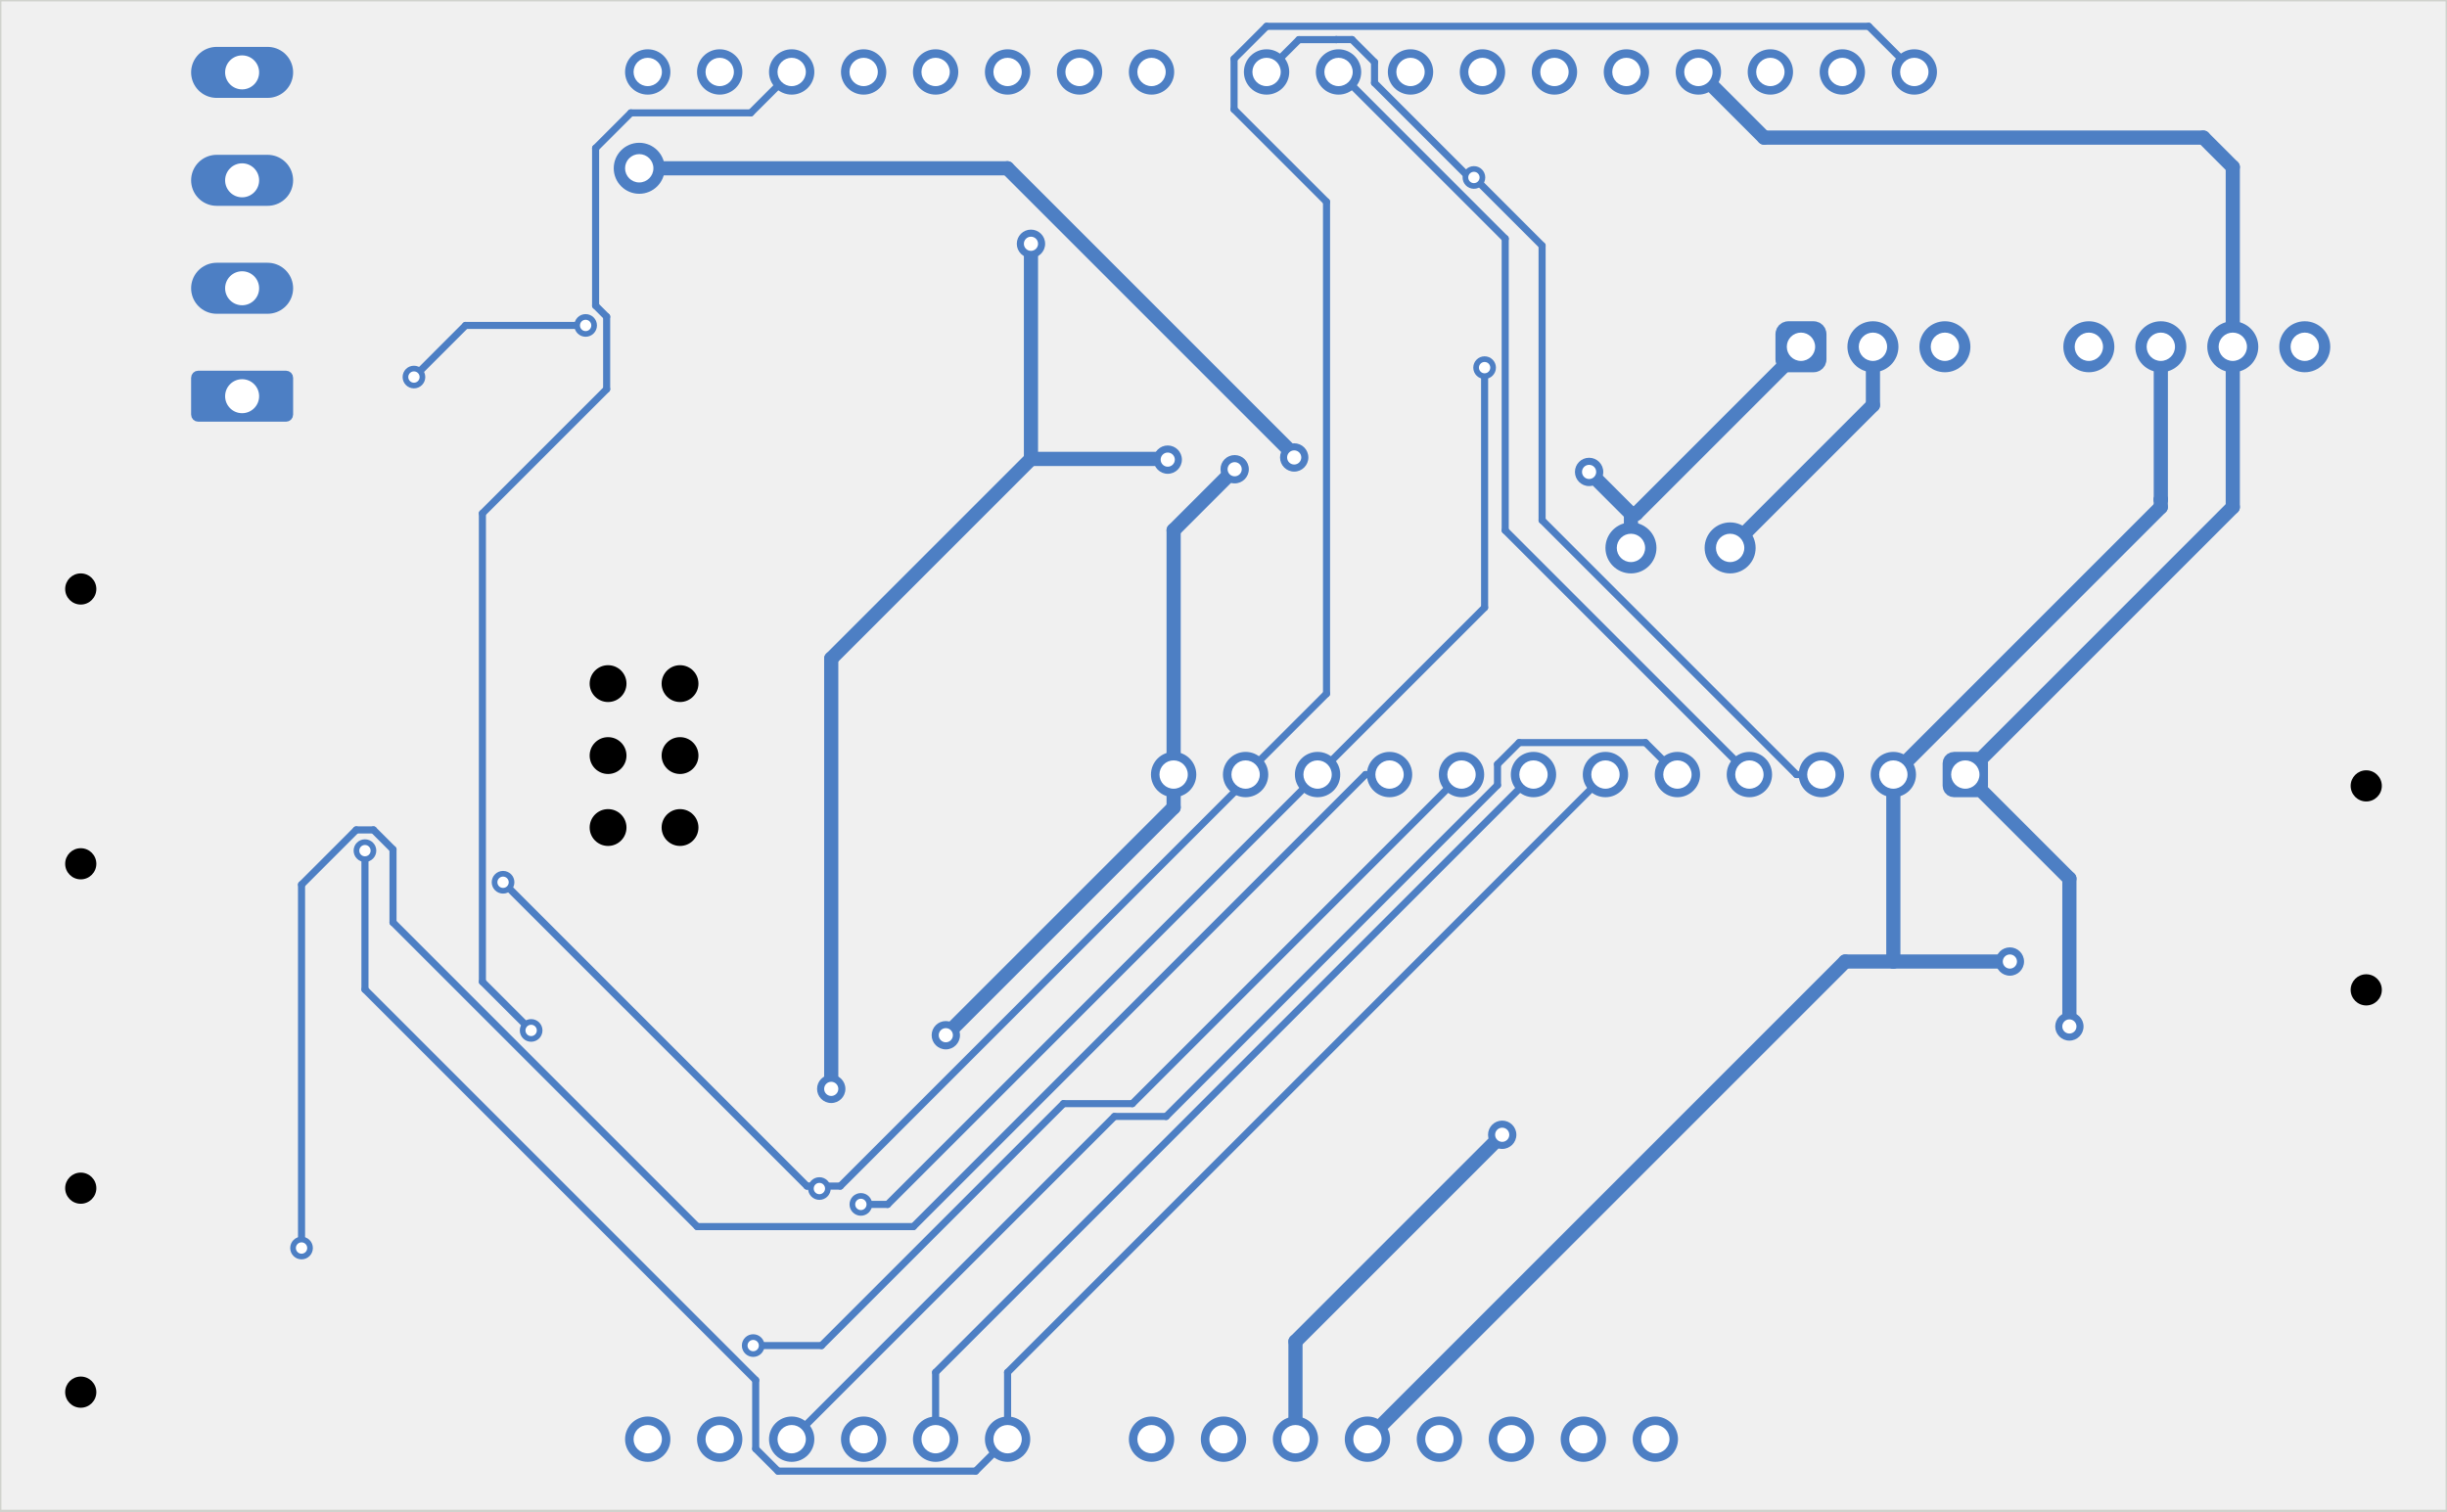
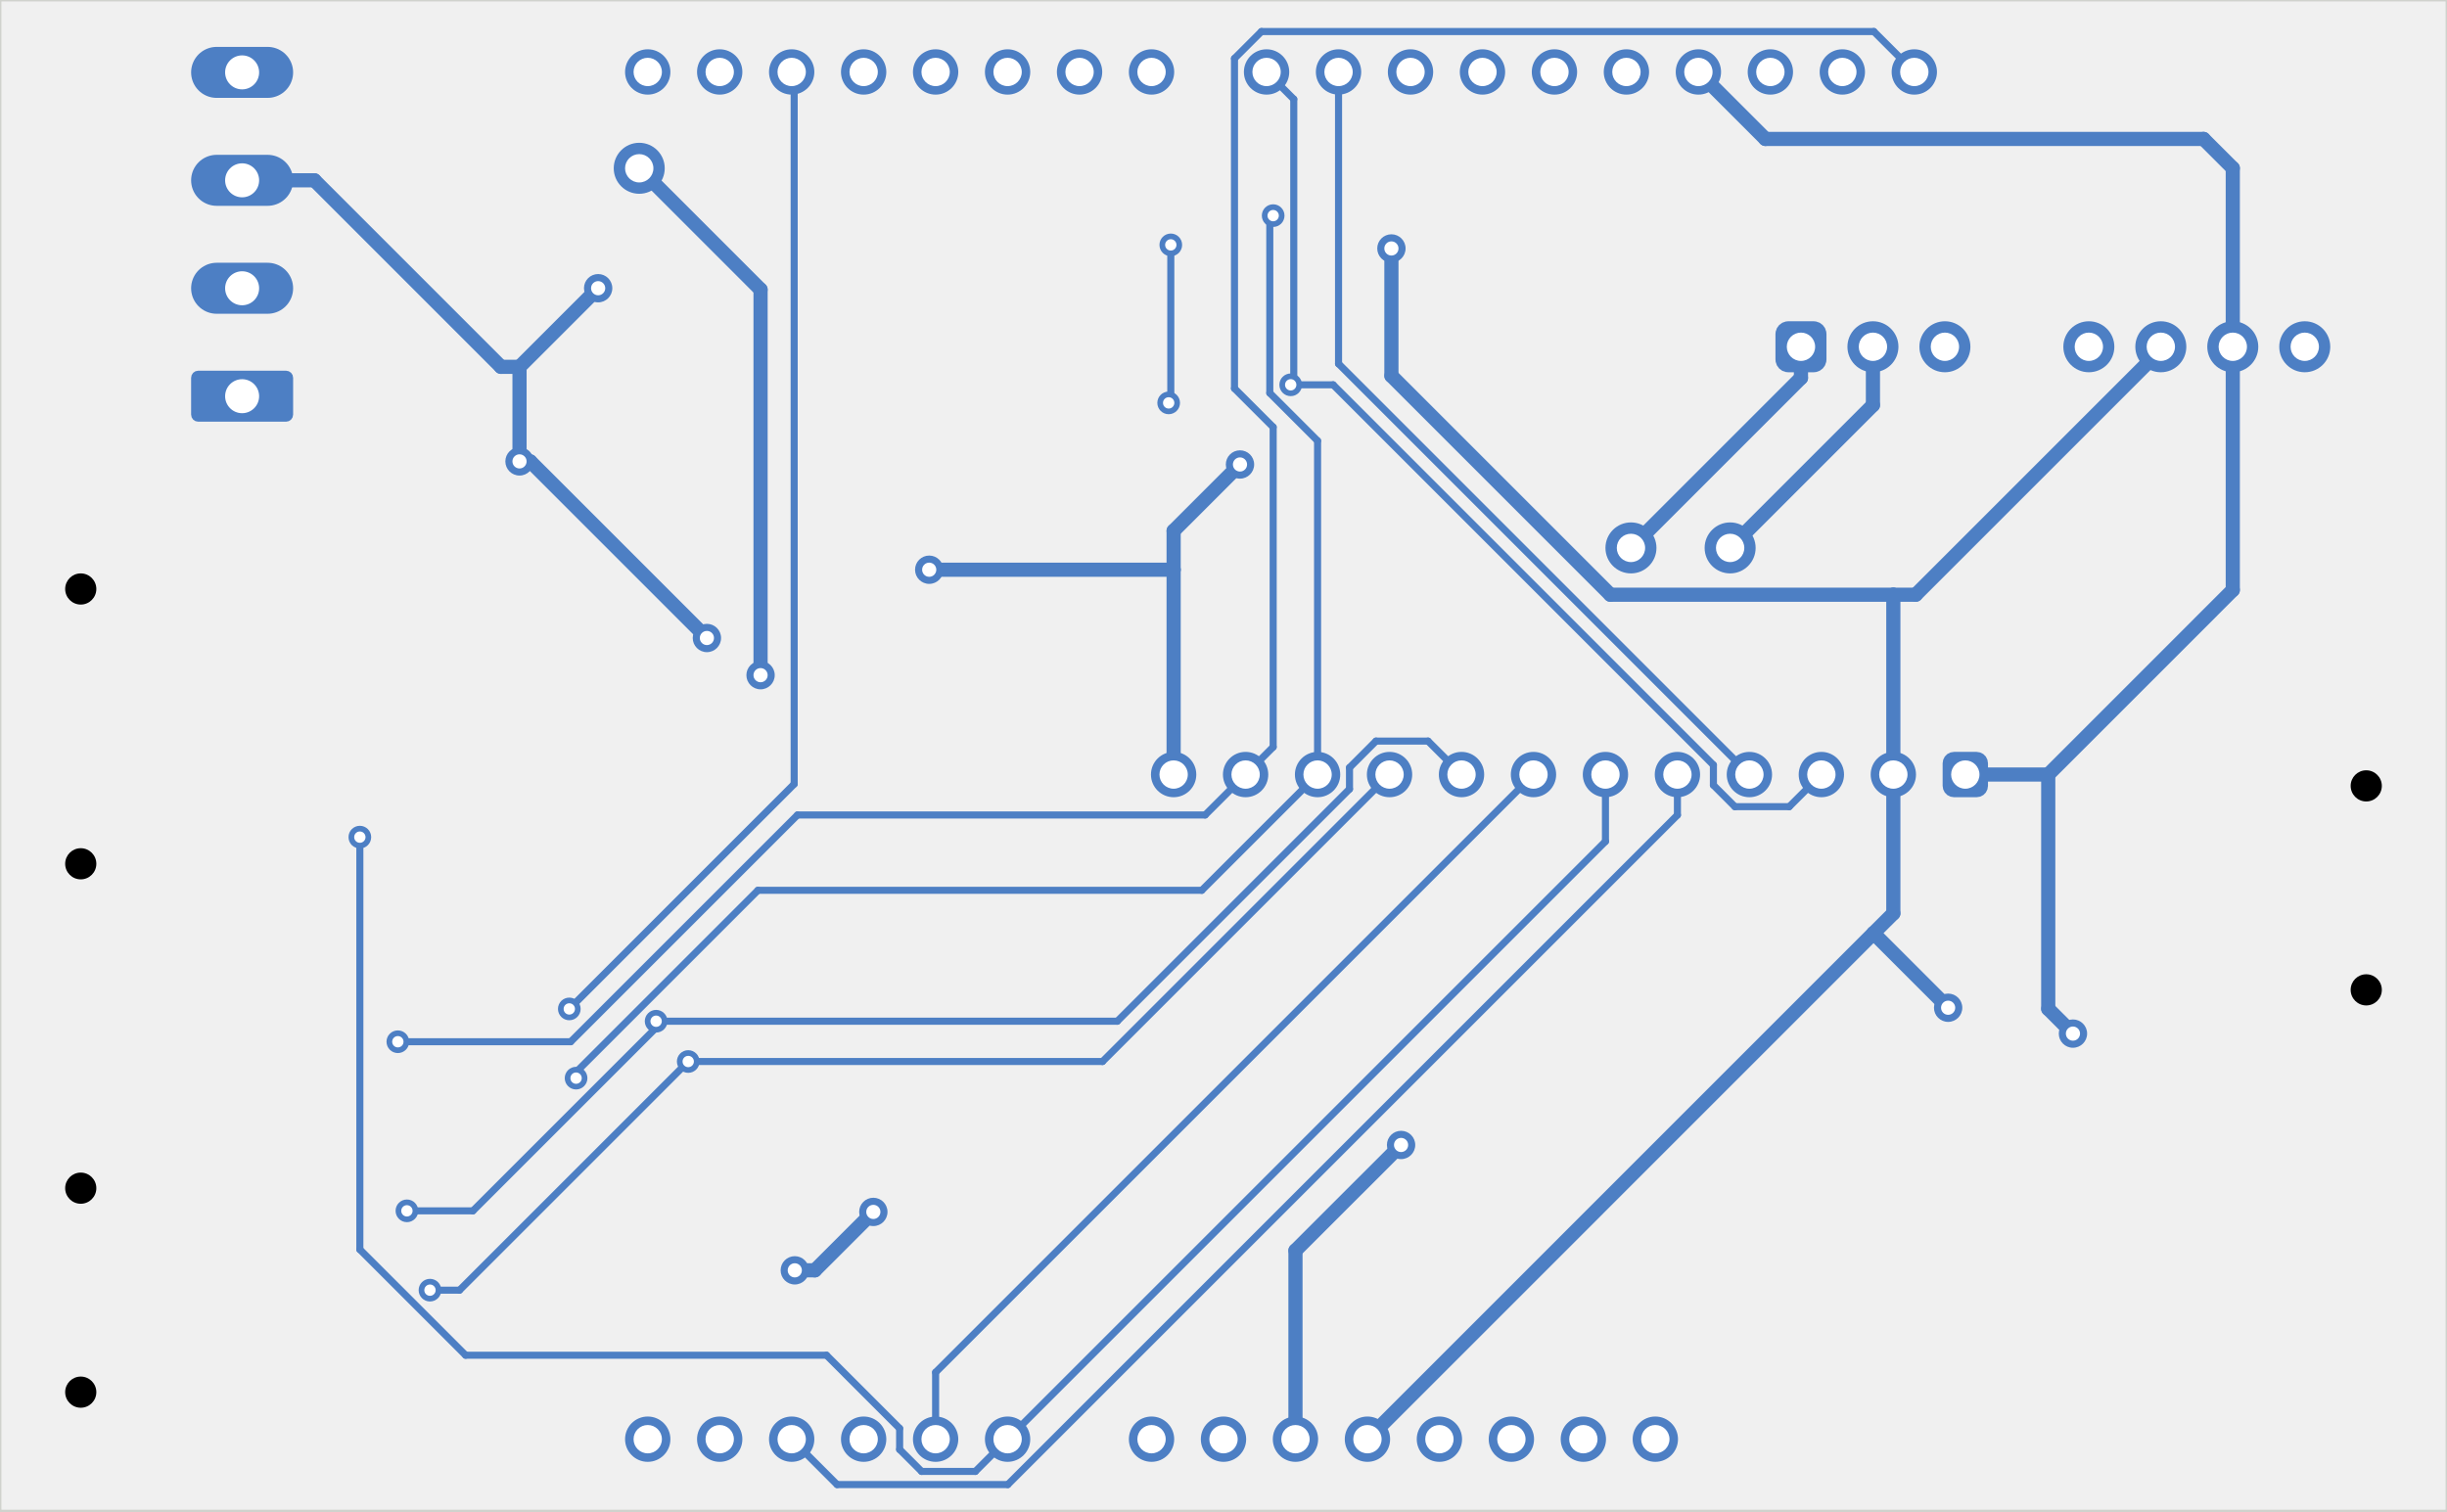
<svg xmlns="http://www.w3.org/2000/svg" version="1.1" width="86.36mm" height="53.34mm" viewBox="0 0 86.36 53.34">
  <g style="fill:#000000; fill-opacity:1;stroke:#000000; stroke-opacity:1; stroke-linecap:round; stroke-linejoin:round;" transform="translate(0 0) scale(1 1)">
</g>
  <g style="fill:#4D7FC4; fill-opacity:1; stroke:none;">
-     <circle cx="35.56" cy="50.8" r="0.8" />
-     <circle cx="33.02" cy="50.8" r="0.8" />
-     <circle cx="30.48" cy="50.8" r="0.8" />
-     <circle cx="27.94" cy="50.8" r="0.8" />
-     <circle cx="25.4" cy="50.8" r="0.8" />
-     <circle cx="22.86" cy="50.8" r="0.8" />
-     <circle cx="57.56" cy="19.34" r="0.9" />
-     <path style="fill:#4D7FC4; fill-opacity:1; stroke:none;fill-rule:evenodd;" d="M 62.66,12.69 62.668,12.774 62.712,12.9 62.792,13.008 62.9,13.088 63.026,13.132 63.11,13.14 64.01,13.14 64.094,13.132 64.22,13.088 64.328,13.008 64.408,12.9 64.452,12.774 64.46,12.69 64.46,11.79 64.452,11.706 64.408,11.58 64.328,11.472 64.22,11.392 64.094,11.348 64.01,11.34 63.11,11.34 63.026,11.348 62.9,11.392 62.792,11.472 62.712,11.58 62.668,11.706 62.66,11.79 Z" />
-     <circle cx="66.1" cy="12.24" r="0.9" />
-     <circle cx="68.64" cy="12.24" r="0.9" />
-     <circle cx="73.72" cy="12.24" r="0.9" />
-     <circle cx="76.26" cy="12.24" r="0.9" />
-     <circle cx="78.8" cy="12.24" r="0.9" />
-     <circle cx="81.34" cy="12.24" r="0.9" />
    <circle cx="58.42" cy="50.8" r="0.8" />
    <circle cx="55.88" cy="50.8" r="0.8" />
    <circle cx="53.34" cy="50.8" r="0.8" />
    <circle cx="50.8" cy="50.8" r="0.8" />
    <circle cx="48.26" cy="50.8" r="0.8" />
    <circle cx="45.72" cy="50.8" r="0.8" />
    <circle cx="43.18" cy="50.8" r="0.8" />
    <circle cx="40.64" cy="50.8" r="0.8" />
-     <circle cx="67.56" cy="2.54" r="0.8" />
-     <circle cx="65.02" cy="2.54" r="0.8" />
-     <circle cx="62.48" cy="2.54" r="0.8" />
-     <circle cx="59.94" cy="2.54" r="0.8" />
-     <circle cx="57.4" cy="2.54" r="0.8" />
-     <circle cx="54.86" cy="2.54" r="0.8" />
-     <circle cx="52.32" cy="2.54" r="0.8" />
-     <circle cx="49.78" cy="2.54" r="0.8" />
-     <circle cx="47.24" cy="2.54" r="0.8" />
-     <circle cx="44.7" cy="2.54" r="0.8" />
+     <circle cx="61.06" cy="19.34" r="0.9" />
+     <path style="fill:#4D7FC4; fill-opacity:1; stroke:none;fill-rule:evenodd;" d="M 62.66,12.69 62.668,12.774 62.712,12.9 62.792,13.008 62.9,13.088 63.026,13.132 63.11,13.14 64.01,13.14 64.094,13.132 64.22,13.088 64.328,13.008 64.408,12.9 64.452,12.774 64.46,12.69 64.46,11.79 64.452,11.706 64.408,11.58 64.328,11.472 64.22,11.392 64.094,11.348 64.01,11.34 63.11,11.34 63.026,11.348 62.9,11.392 62.792,11.472 62.712,11.58 62.668,11.706 62.66,11.79 Z" />
+     <circle cx="66.1" cy="12.24" r="0.9" />
+     <circle cx="68.64" cy="12.24" r="0.9" />
+     <circle cx="73.72" cy="12.24" r="0.9" />
+     <circle cx="76.26" cy="12.24" r="0.9" />
+     <circle cx="78.8" cy="12.24" r="0.9" />
+     <circle cx="81.34" cy="12.24" r="0.9" />
+     <path style="fill:#4D7FC4; fill-opacity:1; stroke:none;fill-rule:evenodd;" d="M 10.095,14.885 10.191,14.866 10.272,14.812 10.326,14.731 10.345,14.635 10.345,13.335 10.326,13.239 10.272,13.158 10.191,13.104 10.095,13.085 6.995,13.085 6.899,13.104 6.818,13.158 6.764,13.239 6.745,13.335 6.745,14.635 6.764,14.731 6.818,14.812 6.899,14.866 6.995,14.885 Z" />
+   </g>
+   <g style="fill:none;  stroke:#4D7FC4; stroke-width:1.8; stroke-opacity:1;  stroke-linecap:round; stroke-linejoin:round;">
+     <path d="M9.445 10.175 L7.645 10.175 " />
+     <path d="M9.445 6.365 L7.645 6.365 " />
+     <path d="M9.445 2.555 L7.645 2.555 " />
+   </g>
+   <g style="fill:#4D7FC4; fill-opacity:1; stroke:none;">
    <circle cx="40.64" cy="2.54" r="0.8" />
    <circle cx="38.1" cy="2.54" r="0.8" />
    <circle cx="35.56" cy="2.54" r="0.8" />
    <circle cx="33.02" cy="2.54" r="0.8" />
    <circle cx="30.48" cy="2.54" r="0.8" />
    <circle cx="27.94" cy="2.54" r="0.8" />
    <circle cx="25.4" cy="2.54" r="0.8" />
    <circle cx="22.86" cy="2.54" r="0.8" />
-     <circle cx="61.06" cy="19.34" r="0.9" />
    <path style="fill:#4D7FC4; fill-opacity:1; stroke:none;fill-rule:evenodd;" d="M 70.16,26.94 70.14,26.816 70.084,26.705 69.995,26.616 69.884,26.56 69.76,26.54 68.96,26.54 68.836,26.56 68.725,26.616 68.636,26.705 68.58,26.816 68.56,26.94 68.56,27.74 68.58,27.864 68.636,27.975 68.725,28.064 68.836,28.12 68.96,28.14 69.76,28.14 69.884,28.12 69.995,28.064 70.084,27.975 70.14,27.864 70.16,27.74 Z" />
    <circle cx="66.82" cy="27.34" r="0.8" />
    <circle cx="64.28" cy="27.34" r="0.8" />
    <circle cx="61.74" cy="27.34" r="0.8" />
    <circle cx="59.2" cy="27.34" r="0.8" />
    <circle cx="56.66" cy="27.34" r="0.8" />
    <circle cx="54.12" cy="27.34" r="0.8" />
    <circle cx="51.58" cy="27.34" r="0.8" />
    <circle cx="49.04" cy="27.34" r="0.8" />
    <circle cx="46.5" cy="27.34" r="0.8" />
    <circle cx="43.96" cy="27.34" r="0.8" />
    <circle cx="41.42" cy="27.34" r="0.8" />
+     <circle cx="35.56" cy="50.8" r="0.8" />
+     <circle cx="33.02" cy="50.8" r="0.8" />
+     <circle cx="30.48" cy="50.8" r="0.8" />
+     <circle cx="27.94" cy="50.8" r="0.8" />
+     <circle cx="25.4" cy="50.8" r="0.8" />
+     <circle cx="22.86" cy="50.8" r="0.8" />
+     <circle cx="67.56" cy="2.54" r="0.8" />
+     <circle cx="65.02" cy="2.54" r="0.8" />
+     <circle cx="62.48" cy="2.54" r="0.8" />
+     <circle cx="59.94" cy="2.54" r="0.8" />
+     <circle cx="57.4" cy="2.54" r="0.8" />
+     <circle cx="54.86" cy="2.54" r="0.8" />
+     <circle cx="52.32" cy="2.54" r="0.8" />
+     <circle cx="49.78" cy="2.54" r="0.8" />
+     <circle cx="47.24" cy="2.54" r="0.8" />
+     <circle cx="44.7" cy="2.54" r="0.8" />
    <circle cx="22.56" cy="5.94" r="0.9" />
-     <path style="fill:#4D7FC4; fill-opacity:1; stroke:none;fill-rule:evenodd;" d="M 10.095,14.885 10.191,14.866 10.272,14.812 10.326,14.731 10.345,14.635 10.345,13.335 10.326,13.239 10.272,13.158 10.191,13.104 10.095,13.085 6.995,13.085 6.899,13.104 6.818,13.158 6.764,13.239 6.745,13.335 6.745,14.635 6.764,14.731 6.818,14.812 6.899,14.866 6.995,14.885 Z" />
-   </g>
-   <g style="fill:none;  stroke:#4D7FC4; stroke-width:1.8; stroke-opacity:1;  stroke-linecap:round; stroke-linejoin:round;">
-     <path d="M9.445 10.175 L7.645 10.175 " />
-     <path d="M9.445 6.365 L7.645 6.365 " />
-     <path d="M9.445 2.555 L7.645 2.555 " />
-   </g>
-   <g style="fill:#4D7FC4; fill-opacity:1; stroke:none;">
-     <circle cx="56.083" cy="16.658" r="0.5" />
-     <circle cx="12.88" cy="30.026" r="0.4" />
-     <circle cx="14.609" cy="13.309" r="0.4" />
-     <circle cx="20.668" cy="11.487" r="0.4" />
-     <circle cx="73.033" cy="36.232" r="0.5" />
-     <circle cx="33.38" cy="36.541" r="0.5" />
-     <circle cx="53.016" cy="40.055" r="0.5" />
-     <circle cx="43.574" cy="16.563" r="0.5" />
-     <circle cx="36.385" cy="8.605" r="0.5" />
-     <circle cx="41.212" cy="16.224" r="0.5" />
-     <circle cx="70.933" cy="33.94" r="0.5" />
-     <circle cx="29.336" cy="38.435" r="0.5" />
-     <circle cx="26.582" cy="47.496" r="0.4" />
-     <circle cx="10.642" cy="44.053" r="0.4" />
-     <circle cx="18.745" cy="36.372" r="0.4" />
-     <circle cx="28.918" cy="41.953" r="0.4" />
-     <circle cx="17.754" cy="31.142" r="0.4" />
-     <circle cx="30.382" cy="42.513" r="0.4" />
-     <circle cx="52.395" cy="12.977" r="0.4" />
-     <circle cx="52.018" cy="6.264" r="0.4" />
-     <circle cx="45.675" cy="16.147" r="0.5" />
+     <circle cx="57.56" cy="19.34" r="0.9" />
+     <circle cx="45.552" cy="13.583" r="0.4" />
+     <circle cx="73.159" cy="36.484" r="0.5" />
+     <circle cx="32.794" cy="20.11" r="0.5" />
+     <circle cx="49.447" cy="40.415" r="0.5" />
+     <circle cx="43.762" cy="16.395" r="0.5" />
+     <circle cx="49.106" cy="8.77" r="0.5" />
+     <circle cx="68.754" cy="35.571" r="0.5" />
+     <circle cx="30.822" cy="42.778" r="0.5" />
+     <circle cx="28.05" cy="44.84" r="0.5" />
+     <circle cx="26.842" cy="23.832" r="0.5" />
+     <circle cx="24.948" cy="22.52" r="0.5" />
+     <circle cx="18.335" cy="16.286" r="0.5" />
+     <circle cx="21.11" cy="10.173" r="0.5" />
+     <circle cx="41.32" cy="8.644" r="0.4" />
+     <circle cx="41.245" cy="14.221" r="0.4" />
+     <circle cx="24.289" cy="37.469" r="0.4" />
+     <circle cx="15.175" cy="45.54" r="0.4" />
+     <circle cx="14.041" cy="36.771" r="0.4" />
+     <circle cx="44.933" cy="7.611" r="0.4" />
+     <circle cx="20.331" cy="38.056" r="0.4" />
+     <circle cx="20.092" cy="35.613" r="0.4" />
+     <circle cx="12.7" cy="29.549" r="0.4" />
+     <circle cx="23.156" cy="36.047" r="0.4" />
+     <circle cx="14.361" cy="42.74" r="0.4" />
+   </g>
+   <g style="fill:none;  stroke:#4D7FC4; stroke-width:0.25; stroke-opacity:1;  stroke-linecap:round; stroke-linejoin:round;">
+     <path d="M44.7 2.54 L45.66 3.5 " />
+     <path d="M61.229 28.474 L60.47 27.714 " />
+     <path d="M45.66 3.5 L45.66 13.475 " />
+     <path d="M45.66 13.475 L45.552 13.583 " />
+     <path d="M64.28 27.34 L63.146 28.474 " />
+     <path d="M60.47 27.003 L47.05 13.583 " />
+     <path d="M47.05 13.583 L45.552 13.583 " />
+     <path d="M60.47 27.714 L60.47 27.003 " />
+     <path d="M63.146 28.474 L61.229 28.474 " />
  </g>
  <g style="fill:none;  stroke:#4D7FC4; stroke-width:0.5; stroke-opacity:1;  stroke-linecap:round; stroke-linejoin:round;">
-     <path d="M57.742 18.135 L57.56 18.135 " />
-     <path d="M63.56 12.24 L63.56 12.317 " />
-     <path d="M56.083 16.658 L57.56 18.135 " />
-     <path d="M63.56 12.317 L57.742 18.135 " />
-     <path d="M57.56 18.135 L57.56 19.34 " />
-   </g>
-   <g style="fill:none;  stroke:#4D7FC4; stroke-width:0.25; stroke-opacity:1;  stroke-linecap:round; stroke-linejoin:round;">
-     <path d="M34.432 51.928 L27.458 51.928 " />
-     <path d="M26.67 51.14 L26.67 48.717 " />
-     <path d="M12.88 34.927 L12.88 30.026 " />
-     <path d="M26.67 48.717 L12.88 34.927 " />
-     <path d="M35.56 50.8 L34.432 51.928 " />
-     <path d="M27.458 51.928 L26.67 51.14 " />
-     <path d="M35.56 48.44 L35.56 50.8 " />
-     <path d="M56.66 27.34 L35.56 48.44 " />
-     <path d="M54.12 27.34 L33.02 48.44 " />
-     <path d="M33.02 48.44 L33.02 50.8 " />
-     <path d="M41.156 39.408 L39.332 39.408 " />
-     <path d="M52.85 27.714 L41.156 39.408 " />
-     <path d="M39.332 39.408 L27.94 50.8 " />
-     <path d="M59.2 27.34 L58.072 26.212 " />
-     <path d="M53.615 26.212 L52.85 26.977 " />
-     <path d="M58.072 26.212 L53.615 26.212 " />
-     <path d="M52.85 26.977 L52.85 27.714 " />
-     <path d="M16.431 11.487 L20.668 11.487 " />
-     <path d="M14.609 13.309 L16.431 11.487 " />
-   </g>
-   <g style="fill:none;  stroke:#4D7FC4; stroke-width:0.5; stroke-opacity:1;  stroke-linecap:round; stroke-linejoin:round;">
-     <path d="M73.033 36.232 L73.033 31.013 " />
-     <path d="M41.42 27.34 L41.42 18.717 " />
-     <path d="M73.033 31.013 L69.36 27.34 " />
-     <path d="M45.72 50.8 L45.72 47.351 " />
-     <path d="M78.8 17.9 L78.8 12.24 " />
-     <path d="M41.42 27.34 L41.42 28.502 " />
-     <path d="M62.257 4.857 L77.762 4.857 " />
-     <path d="M41.42 28.502 L33.38 36.541 " />
-     <path d="M69.36 27.34 L78.8 17.9 " />
-     <path d="M77.762 4.857 L78.8 5.895 " />
-     <path d="M59.94 2.54 L62.257 4.857 " />
-     <path d="M78.8 5.895 L78.8 12.24 " />
-     <path d="M45.72 47.351 L53.016 40.055 " />
-     <path d="M41.42 18.717 L43.574 16.563 " />
-     <path d="M36.385 16.199 L29.336 23.248 " />
-     <path d="M76.26 17.632 L76.26 12.24 " />
-     <path d="M48.26 50.8 L65.12 33.94 " />
-     <path d="M36.385 8.605 L36.385 16.199 " />
-     <path d="M76.258 17.634 L76.26 17.632 " />
-     <path d="M65.12 33.94 L66.82 33.94 " />
-     <path d="M66.82 27.34 L76.258 17.901 " />
-     <path d="M29.336 23.248 L29.336 38.435 " />
-     <path d="M76.258 17.901 L76.258 17.634 " />
-     <path d="M36.385 16.199 L41.188 16.199 " />
-     <path d="M66.82 33.94 L70.933 33.94 " />
-     <path d="M66.82 33.94 L66.82 27.34 " />
-     <path d="M41.188 16.199 L41.212 16.224 " />
-   </g>
-   <g style="fill:none;  stroke:#4D7FC4; stroke-width:0.25; stroke-opacity:1;  stroke-linecap:round; stroke-linejoin:round;">
-     <path d="M37.533 38.956 L28.993 47.496 " />
-     <path d="M51.58 27.34 L39.964 38.956 " />
-     <path d="M28.993 47.496 L26.582 47.496 " />
-     <path d="M39.964 38.956 L37.533 38.956 " />
-     <path d="M10.642 44.053 L10.642 31.226 " />
-     <path d="M48.192 27.34 L49.04 27.34 " />
-     <path d="M13.181 29.294 L13.87 29.983 " />
-     <path d="M12.573 29.294 L13.181 29.294 " />
-     <path d="M32.236 43.296 L48.192 27.34 " />
-     <path d="M13.87 29.983 L13.87 32.56 " />
-     <path d="M24.606 43.296 L32.236 43.296 " />
-     <path d="M10.642 31.226 L12.573 29.294 " />
-     <path d="M13.87 32.56 L24.606 43.296 " />
-     <path d="M21.02 10.788 L21.41 11.178 " />
-     <path d="M26.496 3.984 L22.265 3.984 " />
-     <path d="M22.265 3.984 L21.02 5.229 " />
-     <path d="M21.41 13.736 L17.025 18.121 " />
-     <path d="M17.025 18.121 L17.025 34.653 " />
-     <path d="M27.94 2.54 L26.496 3.984 " />
-     <path d="M17.025 34.653 L18.745 36.372 " />
-     <path d="M21.02 5.229 L21.02 10.788 " />
-     <path d="M21.41 11.178 L21.41 13.736 " />
-   </g>
-   <g style="fill:none;  stroke:#4D7FC4; stroke-width:0.5; stroke-opacity:1;  stroke-linecap:round; stroke-linejoin:round;">
+     <path d="M41.42 20.11 L41.42 18.737 " />
+     <path d="M45.72 50.8 L45.72 44.141 " />
+     <path d="M45.72 44.141 L49.447 40.415 " />
+     <path d="M72.287 27.34 L72.287 35.611 " />
+     <path d="M77.768 4.904 L78.8 5.935 " />
+     <path d="M72.287 27.34 L69.36 27.34 " />
+     <path d="M41.42 27.34 L41.42 20.11 " />
+     <path d="M41.42 18.737 L43.762 16.395 " />
+     <path d="M62.304 4.904 L77.768 4.904 " />
+     <path d="M78.8 5.935 L78.8 12.24 " />
+     <path d="M72.287 35.611 L73.159 36.484 " />
+     <path d="M41.42 20.11 L32.794 20.11 " />
+     <path d="M78.8 12.24 L78.8 20.826 " />
+     <path d="M78.8 20.826 L72.287 27.34 " />
+     <path d="M59.94 2.54 L62.304 4.904 " />
+     <path d="M66.82 32.24 L66.82 27.34 " />
+     <path d="M30.822 42.778 L28.759 44.84 " />
+     <path d="M66.82 20.992 L66.82 27.34 " />
+     <path d="M66.121 32.938 L66.82 32.24 " />
+     <path d="M67.612 20.992 L66.82 20.992 " />
+     <path d="M49.106 13.265 L56.833 20.992 " />
+     <path d="M56.833 20.992 L66.82 20.992 " />
+     <path d="M28.759 44.84 L28.05 44.84 " />
+     <path d="M76.26 12.24 L76.26 12.344 " />
+     <path d="M48.26 50.8 L66.121 32.938 " />
+     <path d="M76.26 12.344 L67.612 20.992 " />
+     <path d="M49.106 8.77 L49.106 13.265 " />
+     <path d="M66.121 32.938 L68.754 35.571 " />
    <path d="M66.1 12.24 L66.1 14.3 " />
    <path d="M66.1 14.3 L61.06 19.34 " />
+     <path d="M26.842 10.222 L26.842 23.832 " />
+     <path d="M22.56 5.94 L26.842 10.222 " />
+     <path d="M8.545 6.365 L11.097 6.365 " />
+     <path d="M18.713 16.286 L24.948 22.52 " />
+     <path d="M57.56 19.34 L63.56 13.34 " />
+     <path d="M17.68 12.948 L11.097 6.365 " />
+     <path d="M18.335 16.286 L18.713 16.286 " />
+     <path d="M18.335 12.948 L17.68 12.948 " />
+     <path d="M18.335 16.286 L18.335 12.948 " />
+     <path d="M18.335 12.948 L21.11 10.173 " />
+     <path d="M63.56 13.34 L63.56 12.24 " />
  </g>
  <g style="fill:none;  stroke:#4D7FC4; stroke-width:0.25; stroke-opacity:1;  stroke-linecap:round; stroke-linejoin:round;">
-     <path d="M28.479 41.866 L17.754 31.142 " />
-     <path d="M29.657 41.866 L28.918 41.866 " />
-     <path d="M43.96 27.34 L43.96 27.562 " />
-     <path d="M43.553 2.076 L44.7 0.929 " />
-     <path d="M43.96 27.562 L29.657 41.866 " />
-     <path d="M43.96 27.34 L46.816 24.485 " />
-     <path d="M46.816 24.485 L46.816 7.124 " />
-     <path d="M44.7 0.929 L65.95 0.929 " />
-     <path d="M28.918 41.866 L28.479 41.866 " />
-     <path d="M28.918 41.866 L28.918 41.953 " />
-     <path d="M43.553 3.862 L43.553 2.076 " />
-     <path d="M65.95 0.929 L67.56 2.54 " />
-     <path d="M46.816 7.124 L43.553 3.862 " />
-     <path d="M52.395 12.977 L52.395 21.445 " />
-     <path d="M46.5 27.34 L31.327 42.513 " />
-     <path d="M31.327 42.513 L30.382 42.513 " />
-     <path d="M52.395 21.445 L46.5 27.34 " />
-     <path d="M53.122 18.722 L53.122 8.422 " />
-     <path d="M61.74 27.34 L53.122 18.722 " />
-     <path d="M53.122 8.422 L47.24 2.54 " />
-     <path d="M48.51 2.926 L48.51 2.192 " />
-     <path d="M64.28 27.34 L63.401 27.34 " />
-     <path d="M54.424 8.67 L52.018 6.264 " />
-     <path d="M47.158 1.399 L45.841 1.399 " />
-     <path d="M47.16 1.397 L47.158 1.399 " />
-     <path d="M52.018 6.264 L51.848 6.264 " />
-     <path d="M45.841 1.399 L44.7 2.54 " />
-     <path d="M63.401 27.34 L54.424 18.363 " />
-     <path d="M54.424 18.363 L54.424 8.67 " />
-     <path d="M47.715 1.397 L47.16 1.397 " />
-     <path d="M48.51 2.192 L47.715 1.397 " />
-     <path d="M51.848 6.264 L48.51 2.926 " />
-   </g>
-   <g style="fill:none;  stroke:#4D7FC4; stroke-width:0.5; stroke-opacity:1;  stroke-linecap:round; stroke-linejoin:round;">
-     <path d="M35.553 5.94 L45.675 16.061 " />
-     <path d="M22.56 5.94 L35.553 5.94 " />
-     <path d="M45.675 16.061 L45.675 16.147 " />
+     <path d="M47.24 2.54 L47.24 12.84 " />
+     <path d="M47.24 12.84 L61.74 27.34 " />
+     <path d="M41.32 14.146 L41.245 14.221 " />
+     <path d="M41.32 8.644 L41.32 14.146 " />
+     <path d="M59.2 28.77 L35.568 52.402 " />
+     <path d="M29.542 52.402 L27.94 50.8 " />
+     <path d="M35.568 52.402 L29.542 52.402 " />
+     <path d="M59.2 27.34 L59.2 28.77 " />
+     <path d="M49.04 27.34 L38.911 37.469 " />
+     <path d="M24.289 37.469 L16.218 45.54 " />
+     <path d="M38.911 37.469 L24.289 37.469 " />
+     <path d="M16.218 45.54 L15.175 45.54 " />
+     <path d="M43.568 13.712 L44.933 15.076 " />
+     <path d="M44.933 26.367 L43.96 27.34 " />
+     <path d="M20.141 36.771 L14.041 36.771 " />
+     <path d="M43.96 27.34 L42.533 28.767 " />
+     <path d="M28.145 28.767 L20.141 36.771 " />
+     <path d="M66.133 1.113 L44.519 1.113 " />
+     <path d="M42.533 28.767 L28.145 28.767 " />
+     <path d="M44.933 15.076 L44.933 26.367 " />
+     <path d="M43.568 2.064 L43.568 13.712 " />
+     <path d="M44.519 1.113 L43.568 2.064 " />
+     <path d="M67.56 2.54 L66.133 1.113 " />
+     <path d="M46.5 27.34 L42.414 31.426 " />
+     <path d="M46.5 27.34 L46.5 15.559 " />
+     <path d="M42.414 31.426 L26.749 31.426 " />
+     <path d="M26.749 31.426 L20.331 37.844 " />
+     <path d="M44.814 7.73 L44.933 7.611 " />
+     <path d="M46.5 15.559 L44.814 13.873 " />
+     <path d="M44.814 13.873 L44.814 7.73 " />
+     <path d="M20.331 37.844 L20.331 38.056 " />
+     <path d="M20.092 35.613 L28.028 27.676 " />
+     <path d="M28.028 2.628 L27.94 2.54 " />
+     <path d="M28.028 27.676 L28.028 2.628 " />
+     <path d="M32.525 51.938 L31.75 51.163 " />
+     <path d="M31.75 51.163 L31.75 50.419 " />
+     <path d="M56.66 27.34 L56.66 29.7 " />
+     <path d="M12.7 44.105 L12.7 29.549 " />
+     <path d="M34.422 51.938 L32.525 51.938 " />
+     <path d="M29.169 47.837 L16.433 47.837 " />
+     <path d="M35.56 50.8 L34.422 51.938 " />
+     <path d="M56.66 29.7 L35.56 50.8 " />
+     <path d="M31.75 50.419 L29.169 47.837 " />
+     <path d="M16.433 47.837 L12.7 44.105 " />
+     <path d="M33.02 50.8 L33.02 48.44 " />
+     <path d="M33.02 48.44 L54.12 27.34 " />
+     <path d="M16.691 42.74 L14.361 42.74 " />
+     <path d="M39.432 36.047 L47.627 27.852 " />
+     <path d="M48.562 26.159 L50.399 26.159 " />
+     <path d="M23.156 36.275 L16.691 42.74 " />
+     <path d="M23.156 36.047 L39.432 36.047 " />
+     <path d="M23.156 36.047 L23.156 36.275 " />
+     <path d="M47.627 27.852 L47.627 27.095 " />
+     <path d="M47.627 27.095 L48.562 26.159 " />
+     <path d="M50.399 26.159 L51.58 27.34 " />
    <path style="fill:none;  stroke:#D0D2CD; stroke-width:0.1; stroke-opacity:1;  stroke-linecap:round; stroke-linejoin:round;fill:none" d="M 86.36,0 0,0 0,53.34 86.36,53.34 Z" />
  </g>
  <g style="fill:#FFFFFF; fill-opacity:1; stroke:none;">
-     <circle cx="56.083" cy="16.658" r="0.25" />
-     <circle cx="12.88" cy="30.026" r="0.2" />
-     <circle cx="14.609" cy="13.309" r="0.2" />
-     <circle cx="20.668" cy="11.487" r="0.2" />
-     <circle cx="73.033" cy="36.232" r="0.25" />
-     <circle cx="33.38" cy="36.541" r="0.25" />
-     <circle cx="53.016" cy="40.055" r="0.25" />
-     <circle cx="43.574" cy="16.563" r="0.25" />
-     <circle cx="36.385" cy="8.605" r="0.25" />
-     <circle cx="41.212" cy="16.224" r="0.25" />
-     <circle cx="70.933" cy="33.94" r="0.25" />
-     <circle cx="29.336" cy="38.435" r="0.25" />
-     <circle cx="26.582" cy="47.496" r="0.2" />
-     <circle cx="10.642" cy="44.053" r="0.2" />
-     <circle cx="18.745" cy="36.372" r="0.2" />
-     <circle cx="28.918" cy="41.953" r="0.2" />
-     <circle cx="17.754" cy="31.142" r="0.2" />
-     <circle cx="30.382" cy="42.513" r="0.2" />
-     <circle cx="52.395" cy="12.977" r="0.2" />
-     <circle cx="52.018" cy="6.264" r="0.2" />
-     <circle cx="45.675" cy="16.147" r="0.25" />
+     <circle cx="45.552" cy="13.583" r="0.2" />
+     <circle cx="73.159" cy="36.484" r="0.25" />
+     <circle cx="32.794" cy="20.11" r="0.25" />
+     <circle cx="49.447" cy="40.415" r="0.25" />
+     <circle cx="43.762" cy="16.395" r="0.25" />
+     <circle cx="49.106" cy="8.77" r="0.25" />
+     <circle cx="68.754" cy="35.571" r="0.25" />
+     <circle cx="30.822" cy="42.778" r="0.25" />
+     <circle cx="28.05" cy="44.84" r="0.25" />
+     <circle cx="26.842" cy="23.832" r="0.25" />
+     <circle cx="24.948" cy="22.52" r="0.25" />
+     <circle cx="18.335" cy="16.286" r="0.25" />
+     <circle cx="21.11" cy="10.173" r="0.25" />
+     <circle cx="41.32" cy="8.644" r="0.2" />
+     <circle cx="41.245" cy="14.221" r="0.2" />
+     <circle cx="24.289" cy="37.469" r="0.2" />
+     <circle cx="15.175" cy="45.54" r="0.2" />
+     <circle cx="14.041" cy="36.771" r="0.2" />
+     <circle cx="44.933" cy="7.611" r="0.2" />
+     <circle cx="20.331" cy="38.056" r="0.2" />
+     <circle cx="20.092" cy="35.613" r="0.2" />
+     <circle cx="12.7" cy="29.549" r="0.2" />
+     <circle cx="23.156" cy="36.047" r="0.2" />
+     <circle cx="14.361" cy="42.74" r="0.2" />
+   </g>
+   <g style="fill:#FFFFFF; fill-opacity:1; stroke:none;">
+     <circle cx="58.42" cy="50.8" r="0.5" />
+   </g>
+   <g style="fill:#FFFFFF; fill-opacity:1; stroke:none;">
+     <circle cx="55.88" cy="50.8" r="0.5" />
+   </g>
+   <g style="fill:#FFFFFF; fill-opacity:1; stroke:none;">
+     <circle cx="53.34" cy="50.8" r="0.5" />
+   </g>
+   <g style="fill:#FFFFFF; fill-opacity:1; stroke:none;">
+     <circle cx="50.8" cy="50.8" r="0.5" />
+   </g>
+   <g style="fill:#FFFFFF; fill-opacity:1; stroke:none;">
+     <circle cx="48.26" cy="50.8" r="0.5" />
+   </g>
+   <g style="fill:#FFFFFF; fill-opacity:1; stroke:none;">
+     <circle cx="45.72" cy="50.8" r="0.5" />
+   </g>
+   <g style="fill:#FFFFFF; fill-opacity:1; stroke:none;">
+     <circle cx="43.18" cy="50.8" r="0.5" />
+   </g>
+   <g style="fill:#FFFFFF; fill-opacity:1; stroke:none;">
+     <circle cx="40.64" cy="50.8" r="0.5" />
+   </g>
+   <g style="fill:#FFFFFF; fill-opacity:1; stroke:none;">
+     <circle cx="61.06" cy="19.34" r="0.5" />
+   </g>
+   <g style="fill:#000000; fill-opacity:1; stroke:none;">
+     <circle cx="83.51" cy="34.94" r="0.55" />
+     <circle cx="83.51" cy="27.74" r="0.55" />
+   </g>
+   <g style="fill:#FFFFFF; fill-opacity:1; stroke:none;">
+     <circle cx="63.56" cy="12.24" r="0.5" />
+   </g>
+   <g style="fill:#FFFFFF; fill-opacity:1; stroke:none;">
+     <circle cx="66.1" cy="12.24" r="0.5" />
+   </g>
+   <g style="fill:#FFFFFF; fill-opacity:1; stroke:none;">
+     <circle cx="68.64" cy="12.24" r="0.5" />
+   </g>
+   <g style="fill:#FFFFFF; fill-opacity:1; stroke:none;">
+     <circle cx="73.72" cy="12.24" r="0.5" />
+   </g>
+   <g style="fill:#FFFFFF; fill-opacity:1; stroke:none;">
+     <circle cx="76.26" cy="12.24" r="0.5" />
+   </g>
+   <g style="fill:#FFFFFF; fill-opacity:1; stroke:none;">
+     <circle cx="78.8" cy="12.24" r="0.5" />
+   </g>
+   <g style="fill:#FFFFFF; fill-opacity:1; stroke:none;">
+     <circle cx="81.34" cy="12.24" r="0.5" />
+   </g>
+   <g style="fill:#FFFFFF; fill-opacity:1; stroke:none;">
+     <circle cx="8.545" cy="13.985" r="0.6" />
+   </g>
+   <g style="fill:#FFFFFF; fill-opacity:1; stroke:none;">
+     <circle cx="8.545" cy="10.175" r="0.6" />
+   </g>
+   <g style="fill:#FFFFFF; fill-opacity:1; stroke:none;">
+     <circle cx="8.545" cy="6.365" r="0.6" />
+   </g>
+   <g style="fill:#FFFFFF; fill-opacity:1; stroke:none;">
+     <circle cx="8.545" cy="2.555" r="0.6" />
+   </g>
+   <g style="fill:#FFFFFF; fill-opacity:1; stroke:none;">
+     <circle cx="40.64" cy="2.54" r="0.5" />
+   </g>
+   <g style="fill:#FFFFFF; fill-opacity:1; stroke:none;">
+     <circle cx="38.1" cy="2.54" r="0.5" />
+   </g>
+   <g style="fill:#FFFFFF; fill-opacity:1; stroke:none;">
+     <circle cx="35.56" cy="2.54" r="0.5" />
+   </g>
+   <g style="fill:#FFFFFF; fill-opacity:1; stroke:none;">
+     <circle cx="33.02" cy="2.54" r="0.5" />
+   </g>
+   <g style="fill:#FFFFFF; fill-opacity:1; stroke:none;">
+     <circle cx="30.48" cy="2.54" r="0.5" />
+   </g>
+   <g style="fill:#FFFFFF; fill-opacity:1; stroke:none;">
+     <circle cx="27.94" cy="2.54" r="0.5" />
+   </g>
+   <g style="fill:#FFFFFF; fill-opacity:1; stroke:none;">
+     <circle cx="25.4" cy="2.54" r="0.5" />
+   </g>
+   <g style="fill:#FFFFFF; fill-opacity:1; stroke:none;">
+     <circle cx="22.86" cy="2.54" r="0.5" />
+   </g>
+   <g style="fill:#FFFFFF; fill-opacity:1; stroke:none;">
+     <circle cx="69.36" cy="27.34" r="0.5" />
+   </g>
+   <g style="fill:#FFFFFF; fill-opacity:1; stroke:none;">
+     <circle cx="66.82" cy="27.34" r="0.5" />
+   </g>
+   <g style="fill:#FFFFFF; fill-opacity:1; stroke:none;">
+     <circle cx="64.28" cy="27.34" r="0.5" />
+   </g>
+   <g style="fill:#FFFFFF; fill-opacity:1; stroke:none;">
+     <circle cx="61.74" cy="27.34" r="0.5" />
+   </g>
+   <g style="fill:#FFFFFF; fill-opacity:1; stroke:none;">
+     <circle cx="59.2" cy="27.34" r="0.5" />
+   </g>
+   <g style="fill:#FFFFFF; fill-opacity:1; stroke:none;">
+     <circle cx="56.66" cy="27.34" r="0.5" />
+   </g>
+   <g style="fill:#FFFFFF; fill-opacity:1; stroke:none;">
+     <circle cx="54.12" cy="27.34" r="0.5" />
+   </g>
+   <g style="fill:#FFFFFF; fill-opacity:1; stroke:none;">
+     <circle cx="51.58" cy="27.34" r="0.5" />
+   </g>
+   <g style="fill:#FFFFFF; fill-opacity:1; stroke:none;">
+     <circle cx="49.04" cy="27.34" r="0.5" />
+   </g>
+   <g style="fill:#FFFFFF; fill-opacity:1; stroke:none;">
+     <circle cx="46.5" cy="27.34" r="0.5" />
+   </g>
+   <g style="fill:#FFFFFF; fill-opacity:1; stroke:none;">
+     <circle cx="43.96" cy="27.34" r="0.5" />
+   </g>
+   <g style="fill:#FFFFFF; fill-opacity:1; stroke:none;">
+     <circle cx="41.42" cy="27.34" r="0.5" />
  </g>
  <g style="fill:#FFFFFF; fill-opacity:1; stroke:none;">
    <circle cx="35.56" cy="50.8" r="0.5" />
  </g>
  <g style="fill:#FFFFFF; fill-opacity:1; stroke:none;">
    <circle cx="33.02" cy="50.8" r="0.5" />
  </g>
  <g style="fill:#FFFFFF; fill-opacity:1; stroke:none;">
    <circle cx="30.48" cy="50.8" r="0.5" />
  </g>
  <g style="fill:#FFFFFF; fill-opacity:1; stroke:none;">
    <circle cx="27.94" cy="50.8" r="0.5" />
  </g>
  <g style="fill:#FFFFFF; fill-opacity:1; stroke:none;">
    <circle cx="25.4" cy="50.8" r="0.5" />
  </g>
  <g style="fill:#FFFFFF; fill-opacity:1; stroke:none;">
    <circle cx="22.86" cy="50.8" r="0.5" />
  </g>
  <g style="fill:#FFFFFF; fill-opacity:1; stroke:none;">
-     <circle cx="57.56" cy="19.34" r="0.5" />
+     <circle cx="67.56" cy="2.54" r="0.5" />
+   </g>
+   <g style="fill:#FFFFFF; fill-opacity:1; stroke:none;">
+     <circle cx="65.02" cy="2.54" r="0.5" />
+   </g>
+   <g style="fill:#FFFFFF; fill-opacity:1; stroke:none;">
+     <circle cx="62.48" cy="2.54" r="0.5" />
+   </g>
+   <g style="fill:#FFFFFF; fill-opacity:1; stroke:none;">
+     <circle cx="59.94" cy="2.54" r="0.5" />
+   </g>
+   <g style="fill:#FFFFFF; fill-opacity:1; stroke:none;">
+     <circle cx="57.4" cy="2.54" r="0.5" />
+   </g>
+   <g style="fill:#FFFFFF; fill-opacity:1; stroke:none;">
+     <circle cx="54.86" cy="2.54" r="0.5" />
+   </g>
+   <g style="fill:#FFFFFF; fill-opacity:1; stroke:none;">
+     <circle cx="52.32" cy="2.54" r="0.5" />
+   </g>
+   <g style="fill:#FFFFFF; fill-opacity:1; stroke:none;">
+     <circle cx="49.78" cy="2.54" r="0.5" />
+   </g>
+   <g style="fill:#FFFFFF; fill-opacity:1; stroke:none;">
+     <circle cx="47.24" cy="2.54" r="0.5" />
+   </g>
+   <g style="fill:#FFFFFF; fill-opacity:1; stroke:none;">
+     <circle cx="44.7" cy="2.54" r="0.5" />
+   </g>
+   <g style="fill:#000000; fill-opacity:1; stroke:none;">
+     <circle cx="2.85" cy="41.94" r="0.55" />
+     <circle cx="2.85" cy="49.14" r="0.55" />
+   </g>
+   <g style="fill:#FFFFFF; fill-opacity:1; stroke:none;">
+     <circle cx="22.56" cy="5.94" r="0.5" />
  </g>
  <g style="fill:#000000; fill-opacity:1; stroke:none;">
    <circle cx="2.85" cy="20.79" r="0.55" />
    <circle cx="2.85" cy="30.49" r="0.55" />
-     <circle cx="2.85" cy="41.94" r="0.55" />
-     <circle cx="2.85" cy="49.14" r="0.55" />
-   </g>
-   <g style="fill:#FFFFFF; fill-opacity:1; stroke:none;">
-     <circle cx="63.56" cy="12.24" r="0.5" />
-   </g>
-   <g style="fill:#FFFFFF; fill-opacity:1; stroke:none;">
-     <circle cx="66.1" cy="12.24" r="0.5" />
-   </g>
-   <g style="fill:#FFFFFF; fill-opacity:1; stroke:none;">
-     <circle cx="68.64" cy="12.24" r="0.5" />
-   </g>
-   <g style="fill:#FFFFFF; fill-opacity:1; stroke:none;">
-     <circle cx="73.72" cy="12.24" r="0.5" />
-   </g>
-   <g style="fill:#FFFFFF; fill-opacity:1; stroke:none;">
-     <circle cx="76.26" cy="12.24" r="0.5" />
-   </g>
-   <g style="fill:#FFFFFF; fill-opacity:1; stroke:none;">
-     <circle cx="78.8" cy="12.24" r="0.5" />
-   </g>
-   <g style="fill:#FFFFFF; fill-opacity:1; stroke:none;">
-     <circle cx="81.34" cy="12.24" r="0.5" />
-   </g>
-   <g style="fill:#FFFFFF; fill-opacity:1; stroke:none;">
-     <circle cx="58.42" cy="50.8" r="0.5" />
-   </g>
-   <g style="fill:#FFFFFF; fill-opacity:1; stroke:none;">
-     <circle cx="55.88" cy="50.8" r="0.5" />
-   </g>
-   <g style="fill:#FFFFFF; fill-opacity:1; stroke:none;">
-     <circle cx="53.34" cy="50.8" r="0.5" />
-   </g>
-   <g style="fill:#FFFFFF; fill-opacity:1; stroke:none;">
-     <circle cx="50.8" cy="50.8" r="0.5" />
-   </g>
-   <g style="fill:#FFFFFF; fill-opacity:1; stroke:none;">
-     <circle cx="48.26" cy="50.8" r="0.5" />
-   </g>
-   <g style="fill:#FFFFFF; fill-opacity:1; stroke:none;">
-     <circle cx="45.72" cy="50.8" r="0.5" />
-   </g>
-   <g style="fill:#FFFFFF; fill-opacity:1; stroke:none;">
-     <circle cx="43.18" cy="50.8" r="0.5" />
-   </g>
-   <g style="fill:#FFFFFF; fill-opacity:1; stroke:none;">
-     <circle cx="40.64" cy="50.8" r="0.5" />
-   </g>
-   <g style="fill:#000000; fill-opacity:1; stroke:none;">
-     <circle cx="24" cy="24.13" r="0.65" />
-     <circle cx="24" cy="26.67" r="0.65" />
-     <circle cx="24" cy="29.21" r="0.65" />
-     <circle cx="21.46" cy="24.13" r="0.65" />
-     <circle cx="21.46" cy="26.67" r="0.65" />
-     <circle cx="21.46" cy="29.21" r="0.65" />
-   </g>
-   <g style="fill:#FFFFFF; fill-opacity:1; stroke:none;">
-     <circle cx="67.56" cy="2.54" r="0.5" />
-   </g>
-   <g style="fill:#FFFFFF; fill-opacity:1; stroke:none;">
-     <circle cx="65.02" cy="2.54" r="0.5" />
-   </g>
-   <g style="fill:#FFFFFF; fill-opacity:1; stroke:none;">
-     <circle cx="62.48" cy="2.54" r="0.5" />
-   </g>
-   <g style="fill:#FFFFFF; fill-opacity:1; stroke:none;">
-     <circle cx="59.94" cy="2.54" r="0.5" />
-   </g>
-   <g style="fill:#FFFFFF; fill-opacity:1; stroke:none;">
-     <circle cx="57.4" cy="2.54" r="0.5" />
-   </g>
-   <g style="fill:#FFFFFF; fill-opacity:1; stroke:none;">
-     <circle cx="54.86" cy="2.54" r="0.5" />
-   </g>
-   <g style="fill:#FFFFFF; fill-opacity:1; stroke:none;">
-     <circle cx="52.32" cy="2.54" r="0.5" />
-   </g>
-   <g style="fill:#FFFFFF; fill-opacity:1; stroke:none;">
-     <circle cx="49.78" cy="2.54" r="0.5" />
-   </g>
-   <g style="fill:#FFFFFF; fill-opacity:1; stroke:none;">
-     <circle cx="47.24" cy="2.54" r="0.5" />
-   </g>
-   <g style="fill:#FFFFFF; fill-opacity:1; stroke:none;">
-     <circle cx="44.7" cy="2.54" r="0.5" />
-   </g>
-   <g style="fill:#FFFFFF; fill-opacity:1; stroke:none;">
-     <circle cx="40.64" cy="2.54" r="0.5" />
-   </g>
-   <g style="fill:#FFFFFF; fill-opacity:1; stroke:none;">
-     <circle cx="38.1" cy="2.54" r="0.5" />
-   </g>
-   <g style="fill:#FFFFFF; fill-opacity:1; stroke:none;">
-     <circle cx="35.56" cy="2.54" r="0.5" />
-   </g>
-   <g style="fill:#FFFFFF; fill-opacity:1; stroke:none;">
-     <circle cx="33.02" cy="2.54" r="0.5" />
-   </g>
-   <g style="fill:#FFFFFF; fill-opacity:1; stroke:none;">
-     <circle cx="30.48" cy="2.54" r="0.5" />
-   </g>
-   <g style="fill:#FFFFFF; fill-opacity:1; stroke:none;">
-     <circle cx="27.94" cy="2.54" r="0.5" />
-   </g>
-   <g style="fill:#FFFFFF; fill-opacity:1; stroke:none;">
-     <circle cx="25.4" cy="2.54" r="0.5" />
-   </g>
-   <g style="fill:#FFFFFF; fill-opacity:1; stroke:none;">
-     <circle cx="22.86" cy="2.54" r="0.5" />
-   </g>
-   <g style="fill:#FFFFFF; fill-opacity:1; stroke:none;">
-     <circle cx="61.06" cy="19.34" r="0.5" />
-   </g>
-   <g style="fill:#FFFFFF; fill-opacity:1; stroke:none;">
-     <circle cx="69.36" cy="27.34" r="0.5" />
-   </g>
-   <g style="fill:#FFFFFF; fill-opacity:1; stroke:none;">
-     <circle cx="66.82" cy="27.34" r="0.5" />
-   </g>
-   <g style="fill:#FFFFFF; fill-opacity:1; stroke:none;">
-     <circle cx="64.28" cy="27.34" r="0.5" />
-   </g>
-   <g style="fill:#FFFFFF; fill-opacity:1; stroke:none;">
-     <circle cx="61.74" cy="27.34" r="0.5" />
-   </g>
-   <g style="fill:#FFFFFF; fill-opacity:1; stroke:none;">
-     <circle cx="59.2" cy="27.34" r="0.5" />
-   </g>
-   <g style="fill:#FFFFFF; fill-opacity:1; stroke:none;">
-     <circle cx="56.66" cy="27.34" r="0.5" />
-   </g>
-   <g style="fill:#FFFFFF; fill-opacity:1; stroke:none;">
-     <circle cx="54.12" cy="27.34" r="0.5" />
-   </g>
-   <g style="fill:#FFFFFF; fill-opacity:1; stroke:none;">
-     <circle cx="51.58" cy="27.34" r="0.5" />
-   </g>
-   <g style="fill:#FFFFFF; fill-opacity:1; stroke:none;">
-     <circle cx="49.04" cy="27.34" r="0.5" />
-   </g>
-   <g style="fill:#FFFFFF; fill-opacity:1; stroke:none;">
-     <circle cx="46.5" cy="27.34" r="0.5" />
-   </g>
-   <g style="fill:#FFFFFF; fill-opacity:1; stroke:none;">
-     <circle cx="43.96" cy="27.34" r="0.5" />
-   </g>
-   <g style="fill:#FFFFFF; fill-opacity:1; stroke:none;">
-     <circle cx="41.42" cy="27.34" r="0.5" />
-   </g>
-   <g style="fill:#000000; fill-opacity:1; stroke:none;">
-     <circle cx="83.51" cy="34.94" r="0.55" />
-     <circle cx="83.51" cy="27.74" r="0.55" />
-   </g>
-   <g style="fill:#FFFFFF; fill-opacity:1; stroke:none;">
-     <circle cx="22.56" cy="5.94" r="0.5" />
-   </g>
-   <g style="fill:#FFFFFF; fill-opacity:1; stroke:none;">
-     <circle cx="8.545" cy="13.985" r="0.6" />
-   </g>
-   <g style="fill:#FFFFFF; fill-opacity:1; stroke:none;">
-     <circle cx="8.545" cy="10.175" r="0.6" />
-   </g>
-   <g style="fill:#FFFFFF; fill-opacity:1; stroke:none;">
-     <circle cx="8.545" cy="6.365" r="0.6" />
-   </g>
-   <g style="fill:#FFFFFF; fill-opacity:1; stroke:none;">
-     <circle cx="8.545" cy="2.555" r="0.6" />
+   </g>
+   <g style="fill:#FFFFFF; fill-opacity:1; stroke:none;">
+     <circle cx="57.56" cy="19.34" r="0.5" />
  </g>
</svg>
